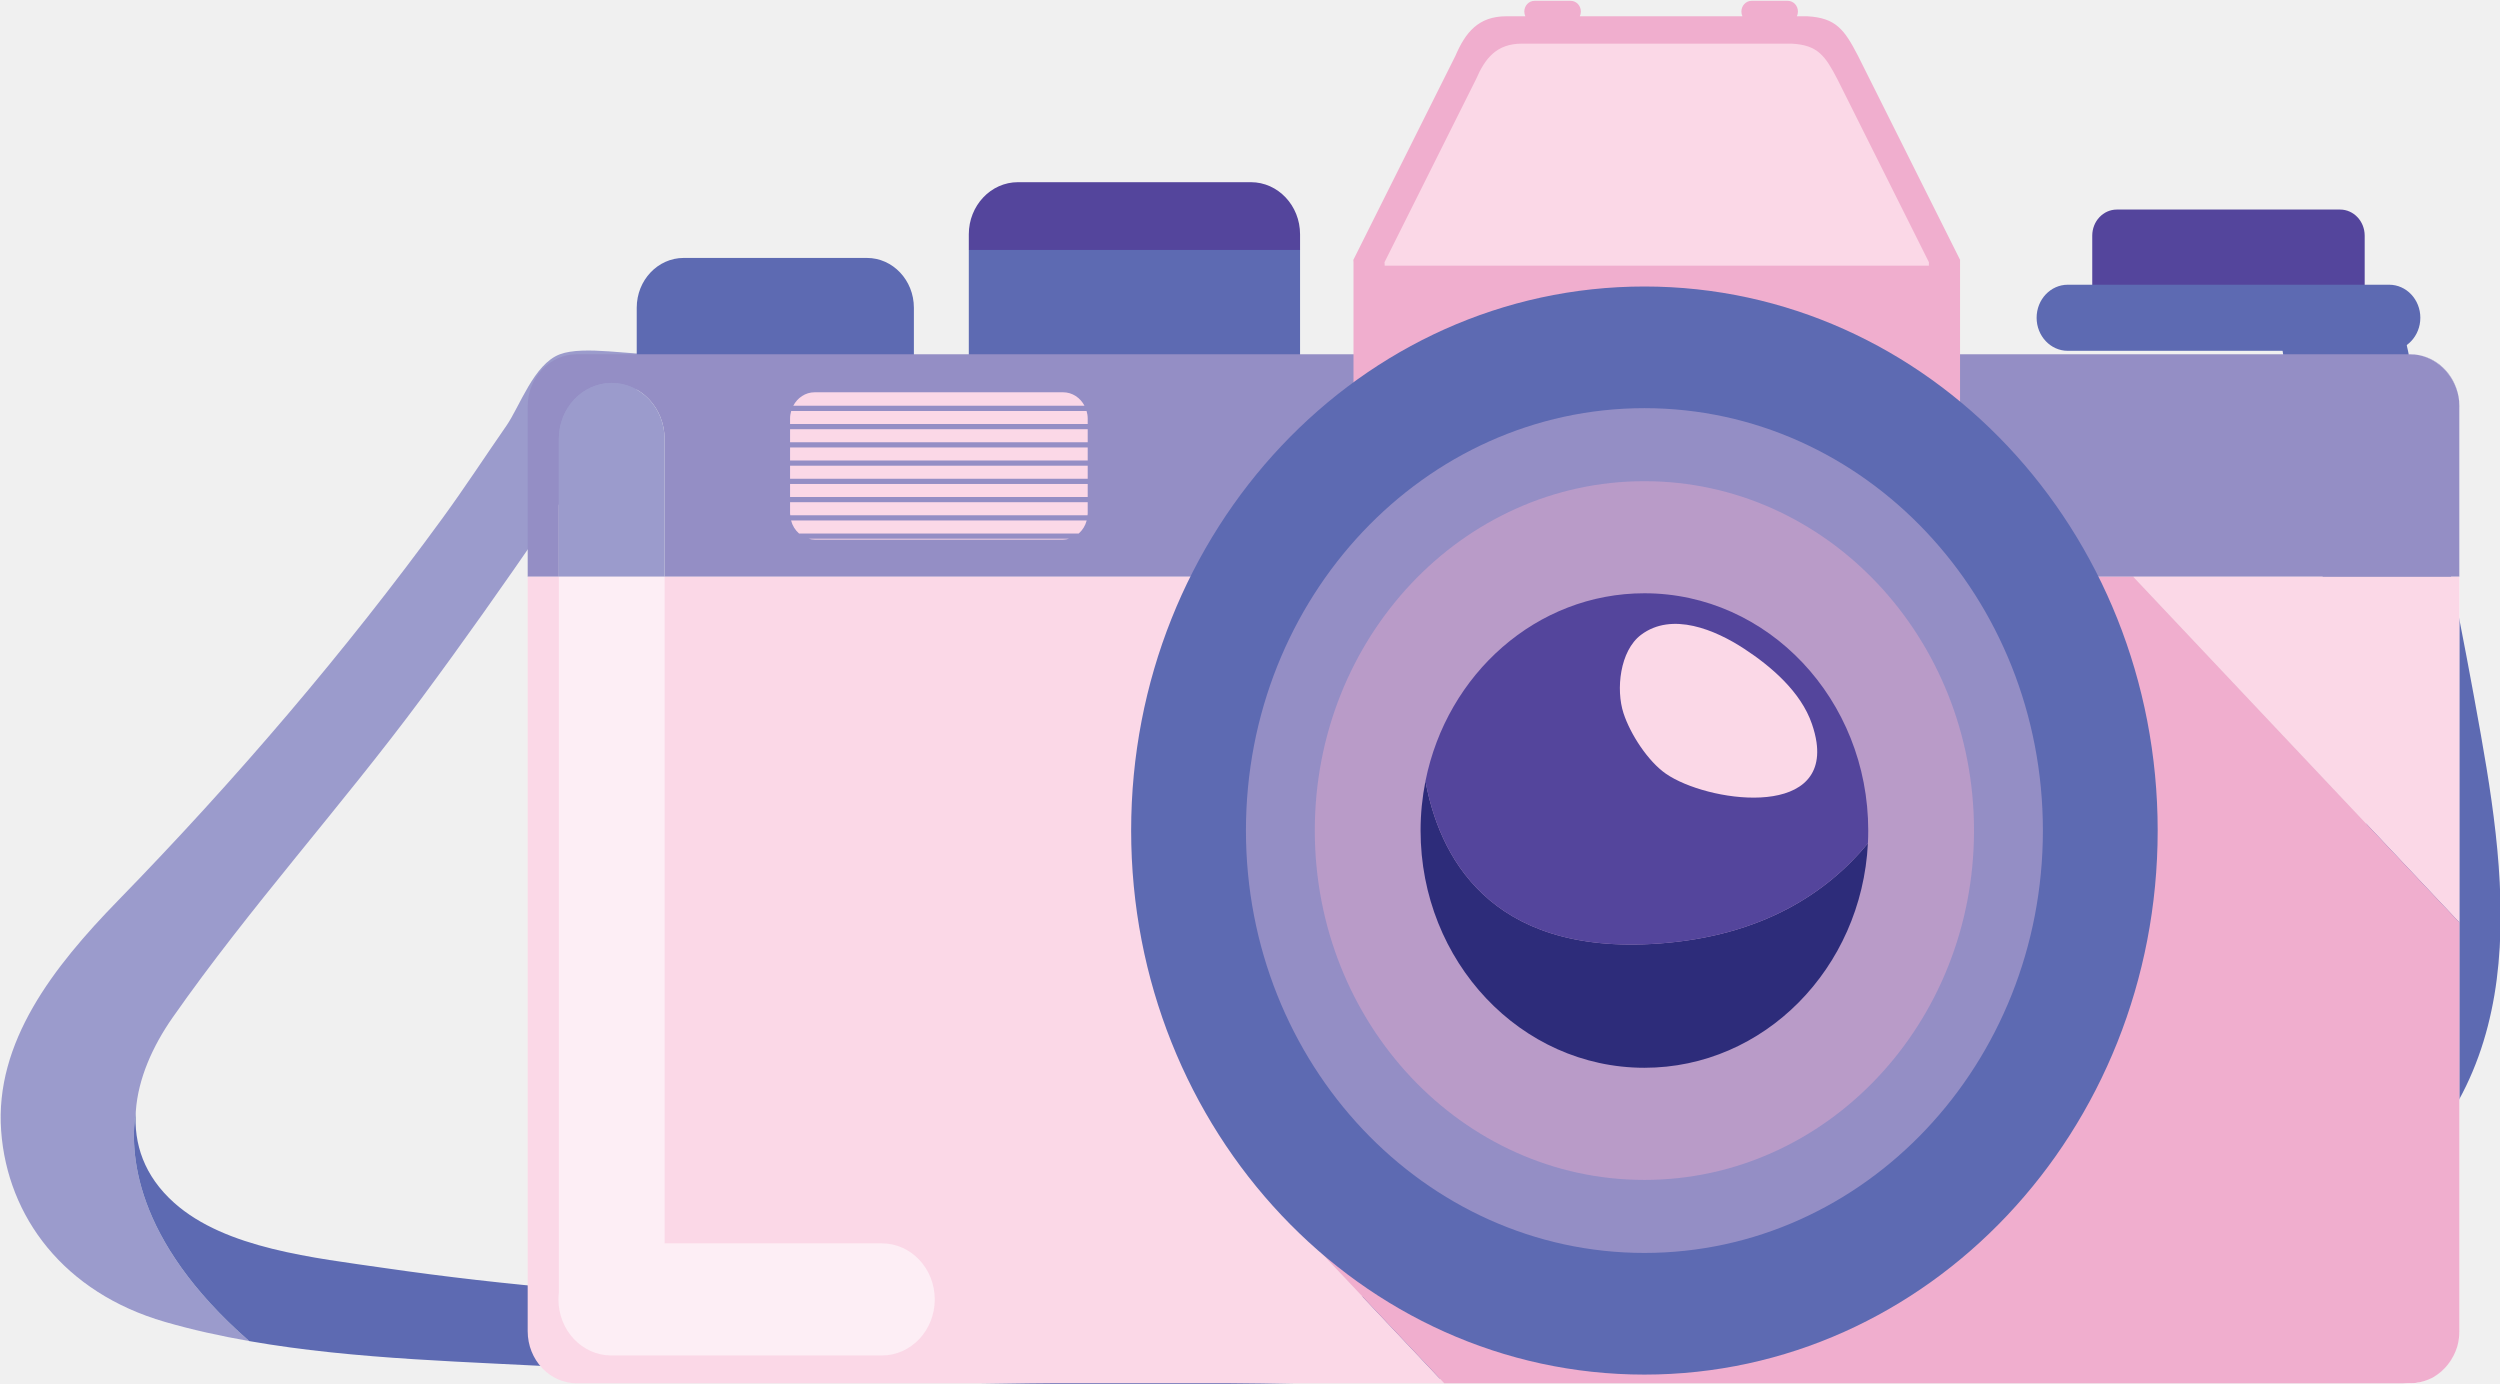
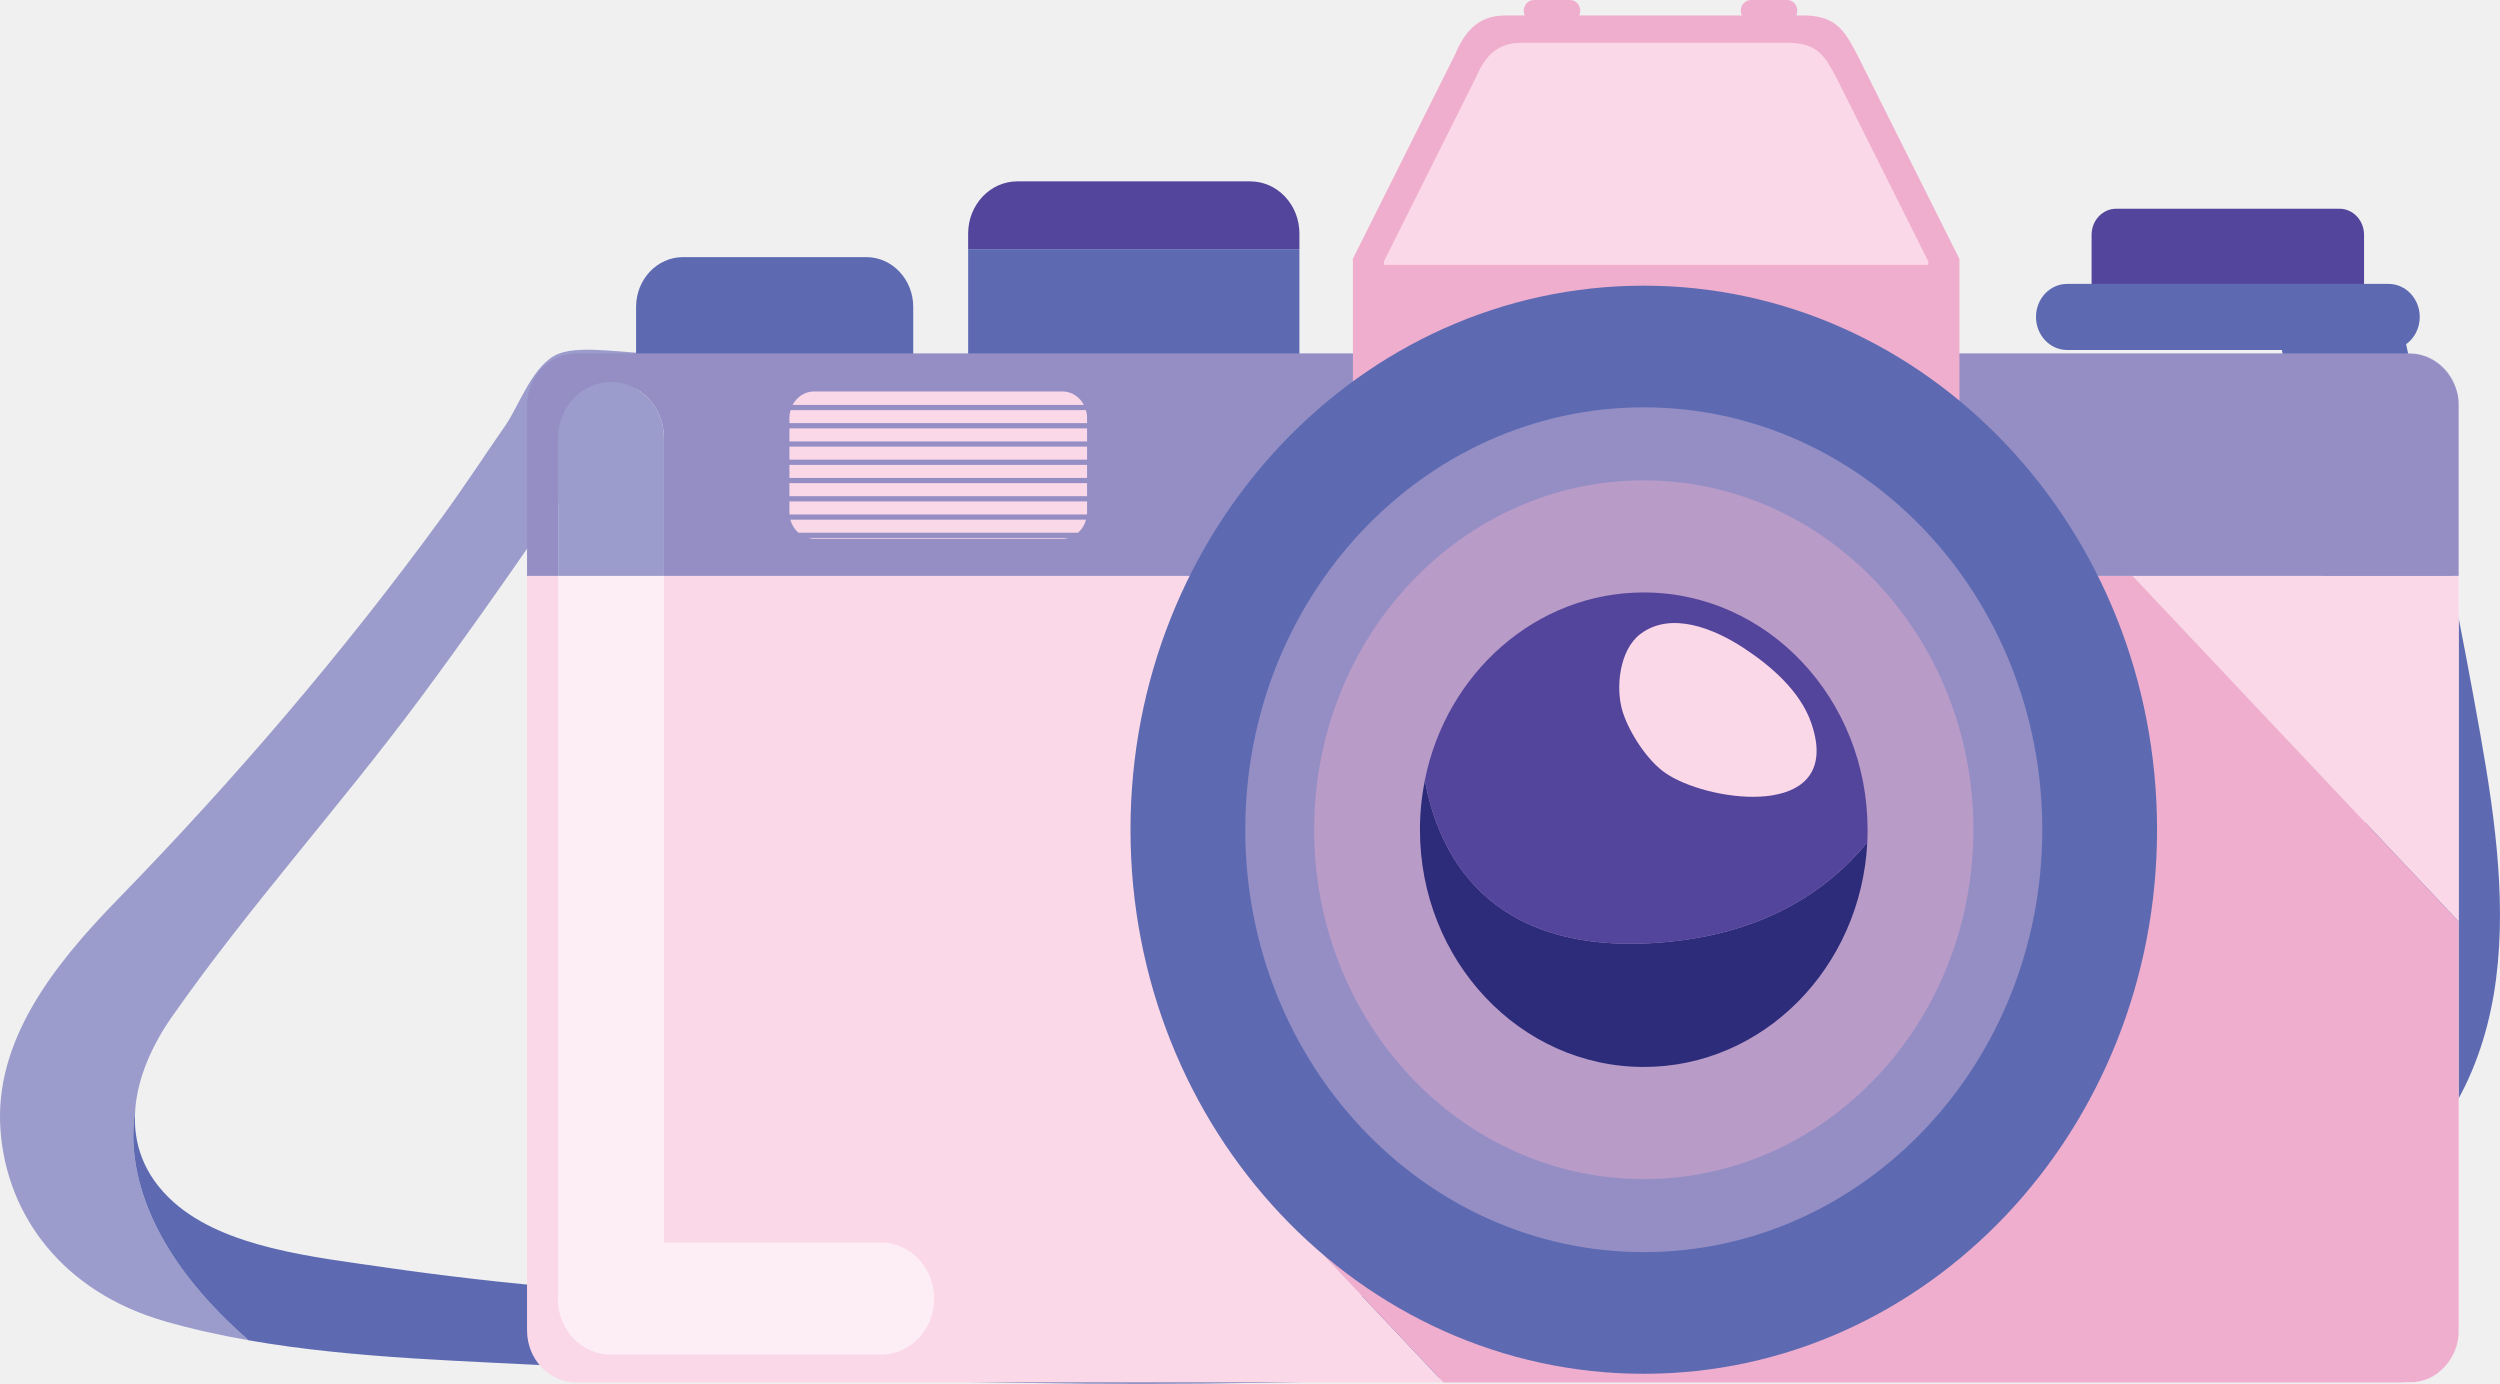
- <svg xmlns="http://www.w3.org/2000/svg" version="1.1" id="Layer_1" x="0px" y="0px" width="195.708px" height="108.294px" viewBox="0 0 195.708 108.294" enable-background="new 0 0 195.708 108.294" xml:space="preserve">
+ <svg xmlns="http://www.w3.org/2000/svg" version="1.1" id="Layer_1" x="0px" y="0px" width="170.968px" height="94.627px" viewBox="0.052 0.065 170.968 94.627" enable-background="new 0.052 0.065 170.968 94.627" xml:space="preserve">
  <g>
-     <path fill="#9B9BCC" d="M10.635,86.971c0.175-2.518,1.31-5.076,2.889-7.33c6.005-8.582,13.204-16.52,19.467-24.967   c6.549-8.832,12.61-17.91,18.727-26.957c-2.152,0.131-5.985-0.699-7.897,0.021c-2.032,0.768-3.125,4.078-4.189,5.607   c-1.656,2.385-3.237,4.813-4.953,7.168C27.029,51.01,18.492,61.002,9.212,70.527C4.19,75.684-0.42,81.582,0.091,88.541   c0.493,6.721,4.915,12.652,12.82,14.941c2.143,0.621,4.352,1.107,6.6,1.502C10.359,96.986,10.14,90.076,10.635,86.971z" />
-     <path fill="#5D6AB2" d="M194.22,57.572c-1.454-8.213-3.139-16.41-4.731-24.607c-0.403-2.08-0.66-4.189-1.153-6.258   c-0.006-0.021-0.01-0.043-0.016-0.063l-9.733,0.146c0.317,2.074,0.625,4.146,0.95,6.217c2.352,14.916,7.424,30.98,6.025,45.57   c-0.498,5.188-6.879,10.559-12.221,12.889c-5.743,2.504-11.954,4.24-18.178,5.688c-21.511,5.004-44.811,4-67.028,4.691   c-19.139,0.598-39.053,0.18-57.992-2.574c-5.56-0.809-12.483-1.52-16.501-5.105c-2.369-2.113-3.186-4.635-3.007-7.195   c-0.495,3.105-0.276,10.016,8.876,18.014c8.387,1.473,17.342,1.605,25.704,2.096c11.747,0.691,23.521,1.094,35.294,1.244   c24.347,0.313,48.764-0.584,72.828-3.84c10.612-1.434,21.898-3.551,30.521-9.258C198.091,85.811,196.599,71.006,194.22,57.572z" />
+     <path fill="#9B9BCC" d="M9.298,75.986c0.152-2.198,1.144-4.434,2.523-6.403c5.246-7.496,11.535-14.432,17.006-21.811   c5.722-7.716,11.017-15.646,16.361-23.55c-1.88,0.115-5.229-0.61-6.899,0.019c-1.775,0.671-2.73,3.563-3.659,4.898   c-1.447,2.083-2.828,4.205-4.327,6.262c-6.684,9.17-14.141,17.899-22.249,26.22c-4.387,4.505-8.414,9.658-7.968,15.738   c0.431,5.871,4.294,11.052,11.2,13.052c1.872,0.542,3.802,0.966,5.766,1.312C9.056,84.735,8.865,78.7,9.298,75.986z" />
+     <path fill="#5D6AB2" d="M169.678,50.303c-1.271-7.175-2.743-14.335-4.134-21.497c-0.352-1.816-0.576-3.659-1.007-5.467   c-0.004-0.019-0.008-0.037-0.014-0.055l-8.504,0.127c0.278,1.812,0.546,3.622,0.831,5.431c2.055,13.031,6.485,27.063,5.263,39.81   c-0.435,4.532-6.009,9.226-10.677,11.26c-5.016,2.188-10.442,3.704-15.88,4.97c-18.792,4.372-39.146,3.494-58.555,4.098   c-16.72,0.522-34.117,0.157-50.662-2.248c-4.857-0.708-10.905-1.328-14.416-4.459c-2.069-1.847-2.783-4.05-2.626-6.287   c-0.433,2.714-0.242,8.75,7.754,15.737c7.327,1.287,15.15,1.402,22.455,1.831c10.262,0.604,20.548,0.955,30.833,1.087   c21.27,0.273,42.601-0.511,63.623-3.354c9.271-1.252,19.13-3.103,26.663-8.087C173.059,74.973,171.756,62.04,169.678,50.303z" />
    <g>
-       <path fill="#54459C" d="M101.773,18.344c0-2.254-1.725-4.082-3.852-4.082H79.692c-2.126,0-3.851,1.828-3.851,4.082v1.225h25.932    V18.344z" />
-       <path fill="#5D6AB2" d="M75.841,19.568v8.436c0,2.256,1.725,4.082,3.851,4.082h18.229c2.127,0,3.852-1.826,3.852-4.082v-8.436    H75.841z" />
-       <path fill="#5D6AB2" d="M71.542,28.246c0,2.152-1.647,3.898-3.677,3.898H53.523c-2.03,0-3.678-1.746-3.678-3.898V24.09    c0-2.152,1.647-3.898,3.678-3.898h14.342c2.029,0,3.677,1.746,3.677,3.898V28.246z" />
-       <path fill="#948EC5" d="M192.46,31.033c-0.354-1.748-1.733-3.092-3.44-3.283c-0.112-0.01-0.225-0.018-0.339-0.018h-0.191H45.16    c-2.127,0-3.851,1.828-3.851,4.082V45.15h2.438V34.365c0-2.422,1.854-4.387,4.141-4.387c2.286,0,4.14,1.965,4.14,4.387V45.15    h132.626h7.879V31.814C192.533,31.547,192.506,31.285,192.46,31.033z" />
-       <path fill="#FBD8E7" d="M147.798,45.15H41.309v59.057c0,2.254,1.724,4.082,3.851,4.082h67.896l-12.41-13.156L147.798,45.15z" />
-       <polygon fill="#FBD8E7" points="192.533,45.15 184.654,45.15 166.999,45.15 192.533,72.217   " />
-       <path fill="#F0AECE" d="M188.681,108.289c0.663,0,1.288-0.18,1.832-0.492c0.872-0.514,1.541-1.365,1.849-2.389    c0.11-0.379,0.171-0.783,0.171-1.201v-31.99L166.999,45.15h-19.2l-47.152,49.982l12.41,13.156h75.065H188.681z" />
-       <path fill="#948EC5" d="M192.46,31.033c-0.324-1.766-1.72-3.123-3.44-3.283C190.727,27.941,192.107,29.285,192.46,31.033z" />
-       <path fill="#FBD8E7" d="M190.513,107.797c0.879-0.504,1.55-1.359,1.849-2.389C192.054,106.432,191.385,107.283,190.513,107.797z" />
-       <path fill="#FFFFFF" d="M189.02,27.75c-0.138-0.016-0.278-0.023-0.42-0.023c-0.037,0-0.074,0.004-0.11,0.006h0.191    C188.795,27.732,188.908,27.74,189.02,27.75z" />
-       <path fill="#FFFFFF" d="M192.548,31.91c0-0.301-0.031-0.594-0.088-0.877c0.046,0.252,0.072,0.514,0.072,0.781V45.15v59.057    c0,0.418-0.061,0.822-0.171,1.201c0.12-0.4,0.187-0.826,0.187-1.27V31.91z" />
-       <path fill="#FFFFFF" d="M188.122,108.289c0.157,0.02,0.316,0.033,0.479,0.033c0.694,0,1.347-0.191,1.913-0.525    c-0.544,0.313-1.169,0.492-1.832,0.492H188.122z" />
-       <path fill="#54459C" d="M185.115,23.805c0,1.127-0.861,2.041-1.926,2.041h-17.475c-1.064,0-1.926-0.914-1.926-2.041v-5.357    c0-1.129,0.861-2.043,1.926-2.043h17.475c1.064,0,1.926,0.914,1.926,2.043V23.805z" />
-       <path fill="#5D6AB2" d="M189.472,24.875c0,1.428-1.094,2.588-2.439,2.588h-25.161c-1.348,0-2.439-1.16-2.439-2.588l0,0    c0-1.428,1.092-2.586,2.439-2.586h25.161C188.378,22.289,189.472,23.447,189.472,24.875L189.472,24.875z" />
+       <path fill="#54459C" d="M88.916,16.034c0-1.97-1.507-3.566-3.365-3.566H69.625c-1.857,0-3.364,1.597-3.364,3.566v1.069h22.654    V16.034z" />
+       <path fill="#5D6AB2" d="M66.261,17.103v7.369c0,1.971,1.507,3.566,3.364,3.566h15.925c1.858,0,3.365-1.595,3.365-3.566v-7.369    H66.261z" />
+       <path fill="#5D6AB2" d="M62.506,24.684c0,1.88-1.438,3.405-3.212,3.405H46.764c-1.773,0-3.212-1.525-3.212-3.405v-3.631    c0-1.88,1.438-3.405,3.212-3.405h12.529c1.773,0,3.212,1.525,3.212,3.405V24.684z" />
+       <path fill="#948EC5" d="M168.14,27.119c-0.309-1.527-1.514-2.701-3.005-2.868c-0.098-0.009-0.195-0.016-0.296-0.016h-0.167H39.459    c-1.858,0-3.364,1.597-3.364,3.566v11.65h2.13v-9.422c0-2.116,1.62-3.832,3.617-3.832c1.997,0,3.617,1.716,3.617,3.832v9.422    h115.862h6.884v-11.65C168.205,27.568,168.18,27.339,168.14,27.119z" />
+       <path fill="#FBD8E7" d="M129.124,39.451H36.095v51.592c0,1.97,1.506,3.567,3.364,3.567h59.314L87.931,83.117L129.124,39.451z" />
+       <polygon fill="#FBD8E7" points="168.205,39.451 161.321,39.451 145.897,39.451 168.205,63.097   " />
+       <path fill="#F0AECE" d="M164.839,94.611c0.579,0,1.125-0.158,1.601-0.431c0.762-0.448,1.346-1.192,1.614-2.087    c0.097-0.331,0.15-0.684,0.15-1.05V63.097l-22.308-23.646h-16.772L87.932,83.116l10.842,11.493h65.576h0.489V94.611z" />
+       <path fill="#948EC5" d="M168.14,27.119c-0.282-1.543-1.503-2.728-3.005-2.868C166.626,24.417,167.833,25.592,168.14,27.119z" />
+       <path fill="#FBD8E7" d="M166.44,94.18c0.768-0.44,1.354-1.188,1.614-2.087C167.786,92.988,167.202,93.732,166.44,94.18z" />
+       <path fill="#FFFFFF" d="M165.135,24.25c-0.121-0.014-0.243-0.02-0.367-0.02c-0.032,0-0.065,0.004-0.096,0.005h0.167    C164.94,24.235,165.038,24.242,165.135,24.25z" />
+       <path fill="#FFFFFF" d="M168.216,27.885c0-0.263-0.026-0.519-0.076-0.766c0.04,0.22,0.063,0.449,0.063,0.683v11.65v51.592    c0,0.366-0.053,0.719-0.148,1.05c0.104-0.35,0.162-0.722,0.162-1.109V27.885z" />
+       <path fill="#FFFFFF" d="M164.35,94.611c0.137,0.017,0.277,0.028,0.419,0.028c0.607,0,1.177-0.167,1.672-0.459    c-0.476,0.273-1.021,0.431-1.601,0.431H164.35z" />
+       <path fill="#54459C" d="M161.723,20.805c0,0.984-0.751,1.783-1.682,1.783h-15.267c-0.93,0-1.684-0.798-1.684-1.783v-4.681    c0-0.986,0.753-1.785,1.684-1.785h15.267c0.929,0,1.682,0.799,1.682,1.785V20.805z" />
+       <path fill="#5D6AB2" d="M165.531,21.739c0,1.248-0.957,2.261-2.131,2.261h-21.981c-1.178,0-2.131-1.013-2.131-2.261l0,0    c0-1.248,0.954-2.259,2.131-2.259H163.4C164.574,19.48,165.531,20.491,165.531,21.739L165.531,21.739z" />
      <g>
-         <path fill="#FBD8E7" d="M61.849,39.316v0.885c0,0.047,0.011,0.09,0.014,0.135h23.273c0.002-0.045,0.013-0.088,0.013-0.135v-0.885     H61.849z" />
-         <path fill="#FBD8E7" d="M61.928,40.744c0.104,0.406,0.325,0.76,0.623,1.021h21.895c0.299-0.262,0.519-0.615,0.624-1.021H61.928z" />
-         <path fill="#FBD8E7" d="M61.849,32.75v0.441h23.3V32.75c0-0.203-0.036-0.395-0.089-0.578H61.937     C61.885,32.355,61.849,32.547,61.849,32.75z" />
-         <path fill="#FBD8E7" d="M63.306,42.174c0.15,0.039,0.306,0.066,0.469,0.066h19.448c0.163,0,0.317-0.027,0.47-0.066H63.306z" />
-         <path fill="#FBD8E7" d="M84.899,31.764c-0.329-0.625-0.951-1.055-1.676-1.055H63.775c-0.725,0-1.348,0.43-1.676,1.055H84.899z" />
-         <rect x="61.849" y="33.6" fill="#FBD8E7" width="23.3" height="1.021" />
-         <rect x="61.849" y="37.887" fill="#FBD8E7" width="23.3" height="1.02" />
-         <rect x="61.849" y="35.029" fill="#FBD8E7" width="23.3" height="1.02" />
-         <rect x="61.849" y="36.457" fill="#FBD8E7" width="23.3" height="1.021" />
+         <path fill="#FBD8E7" d="M54.039,34.354v0.774c0,0.041,0.009,0.078,0.012,0.118h20.332c0.002-0.04,0.011-0.077,0.011-0.118v-0.774     H54.039z" />
+         <path fill="#FBD8E7" d="M54.107,35.603c0.09,0.354,0.284,0.664,0.544,0.892h19.127c0.262-0.229,0.453-0.537,0.545-0.892H54.107z" />
+         <path fill="#FBD8E7" d="M54.039,28.619v0.385h20.354v-0.385c0-0.177-0.032-0.345-0.078-0.505H54.115     C54.07,28.274,54.039,28.441,54.039,28.619z" />
+         <path fill="#FBD8E7" d="M55.311,36.851c0.131,0.034,0.267,0.058,0.41,0.058h16.99c0.143,0,0.277-0.023,0.41-0.058H55.311z" />
+         <path fill="#FBD8E7" d="M74.175,27.757c-0.288-0.546-0.831-0.922-1.464-0.922h-16.99c-0.633,0-1.178,0.376-1.464,0.922H74.175z" />
+         <rect x="54.039" y="29.361" fill="#FBD8E7" width="20.354" height="0.893" />
+         <rect x="54.039" y="33.106" fill="#FBD8E7" width="20.354" height="0.891" />
+         <rect x="54.039" y="30.609" fill="#FBD8E7" width="20.354" height="0.891" />
+         <rect x="54.039" y="31.857" fill="#FBD8E7" width="20.354" height="0.892" />
      </g>
-       <path fill="#9B9BCC" d="M47.888,29.979c-2.287,0-4.141,1.965-4.141,4.387V45.15h8.28V34.365    C52.028,31.943,50.174,29.979,47.888,29.979z" />
-       <path fill="#FDEEF5" d="M69.033,97.334H52.028V45.15h-8.28v56.051c-0.019,0.172-0.031,0.344-0.031,0.521    c0,2.422,1.854,4.389,4.141,4.389h0.023c0.003,0,0.005,0,0.008,0s0.005,0,0.008,0h21.137c2.287,0,4.142-1.967,4.142-4.389    C73.174,99.299,71.32,97.334,69.033,97.334z" />
-       <path fill="#F0AECE" d="M145.458,4.385c-1.065-2.057-1.724-2.992-3.992-3.111h-0.8c0.052-0.109,0.083-0.234,0.083-0.367    c0-0.463-0.356-0.842-0.794-0.842h-2.84c-0.439,0-0.794,0.379-0.794,0.842c0,0.133,0.03,0.258,0.082,0.367h-12.73    c0.051-0.109,0.083-0.234,0.083-0.367c0-0.463-0.354-0.842-0.794-0.842h-2.84c-0.438,0-0.795,0.379-0.795,0.842    c0,0.133,0.031,0.258,0.082,0.367h-1.49c-2.205,0-3.213,1.291-3.991,3.111l-7.984,15.961c0,0.064,0.007,0.127,0.013,0.191v22.477    h47.482V20.404c0-0.02,0.003-0.039,0.003-0.059L145.458,4.385z" />
-       <path fill="#FBD8E7" d="M108.395,20.799H151v-0.217c0.002-0.018,0.004-0.035,0.004-0.051l-7.165-14.324    c-0.955-1.844-1.545-2.686-3.58-2.789h-21.131c-1.977,0-2.881,1.16-3.581,2.789l-7.164,14.324c0,0.057,0.008,0.113,0.013,0.17    V20.799z" />
+       <path fill="#9B9BCC" d="M41.842,26.198c-1.998,0-3.617,1.716-3.617,3.833v9.42h7.233v-9.422    C45.458,27.914,43.838,26.198,41.842,26.198z" />
+       <path fill="#FDEEF5" d="M60.314,85.04H45.458V39.451h-7.233v48.967c-0.017,0.15-0.027,0.3-0.027,0.454    c0,2.116,1.62,3.834,3.618,3.834h0.02c0.003,0,0.004,0,0.007,0c0.002,0,0.004,0,0.007,0h18.466c1.997,0,3.618-1.718,3.618-3.834    C63.932,86.756,62.312,85.04,60.314,85.04z" />
+       <path fill="#F0AECE" d="M127.079,3.839c-0.93-1.797-1.505-2.614-3.487-2.718h-0.698c0.046-0.095,0.072-0.205,0.072-0.321    c0-0.404-0.311-0.735-0.693-0.735h-2.481c-0.384,0-0.694,0.331-0.694,0.735c0,0.116,0.027,0.226,0.072,0.321h-11.121    c0.045-0.095,0.073-0.205,0.073-0.321c0-0.404-0.31-0.735-0.694-0.735h-2.481c-0.382,0-0.694,0.331-0.694,0.735    c0,0.116,0.027,0.226,0.071,0.321h-1.302c-1.926,0-2.806,1.128-3.485,2.718L92.56,17.783c0,0.056,0.006,0.111,0.012,0.167v19.636    h41.48V17.833c0-0.018,0.003-0.034,0.003-0.051L127.079,3.839z" />
+       <path fill="#FBD8E7" d="M94.701,18.178h37.221v-0.189c0.002-0.016,0.003-0.031,0.003-0.045l-6.26-12.513    c-0.834-1.611-1.35-2.347-3.127-2.437h-18.461c-1.727,0-2.517,1.013-3.127,2.437l-6.259,12.513c0,0.05,0.006,0.099,0.011,0.149    L94.701,18.178L94.701,18.178z" />
      <g>
-         <ellipse fill="#5D6AB2" cx="128.73" cy="65.018" rx="40.18" ry="42.59" />
-         <ellipse fill="#948EC5" cx="128.73" cy="65.018" rx="31.194" ry="33.066" />
-         <ellipse opacity="0.4" fill="#F0AECE" cx="128.729" cy="65.018" rx="25.803" ry="27.35" />
-         <path fill="#2D2C7A" d="M129.886,73.861c-13.482,0.99-17.273-7.104-18.296-12.715c-0.249,1.25-0.383,2.543-0.383,3.871     c0,10.258,7.845,18.572,17.523,18.572c9.358,0,17.001-7.775,17.496-17.568C143.034,69.893,137.957,73.271,129.886,73.861z" />
-         <path fill="#54459C" d="M129.886,73.861c8.07-0.59,13.147-3.969,16.341-7.84c0.017-0.332,0.025-0.666,0.025-1.004     c0-10.258-7.845-18.574-17.521-18.574c-8.427,0-15.46,6.305-17.141,14.703C112.613,66.758,116.404,74.852,129.886,73.861z" />
-         <path fill="#FBD8E7" d="M142.201,58.096c0.873,6.049-8.603,4.674-11.781,2.48c-1.402-0.969-2.791-3.094-3.329-4.75     c-0.599-1.84-0.29-4.871,1.371-6.127c2.431-1.834,5.831-0.383,8.072,1.084c2.094,1.369,4.446,3.365,5.311,5.895     C142.021,57.189,142.137,57.662,142.201,58.096z" />
+         <ellipse fill="#5D6AB2" cx="112.465" cy="56.808" rx="35.102" ry="37.207" />
+         <ellipse fill="#948EC5" cx="112.465" cy="56.808" rx="27.252" ry="28.886" />
+         <ellipse opacity="0.4" fill="#F0AECE" enable-background="new    " cx="112.464" cy="56.808" rx="22.542" ry="23.893" />
+         <path fill="#2D2C7A" d="M113.475,64.533c-11.777,0.866-15.089-6.206-15.982-11.107c-0.218,1.092-0.335,2.221-0.335,3.381     c0,8.961,6.854,16.224,15.308,16.224c8.176,0,14.853-6.791,15.284-15.347C124.961,61.067,120.527,64.018,113.475,64.533z" />
+         <path fill="#54459C" d="M113.475,64.533c7.05-0.515,11.486-3.466,14.275-6.849c0.016-0.29,0.022-0.581,0.022-0.877     c0-8.962-6.854-16.226-15.307-16.226c-7.362,0-13.506,5.508-14.974,12.845C98.386,58.329,101.698,65.399,113.475,64.533z" />
+         <path fill="#FBD8E7" d="M124.235,50.761c0.761,5.284-7.517,4.083-10.292,2.167c-1.226-0.847-2.439-2.704-2.909-4.15     c-0.522-1.608-0.253-4.256,1.197-5.354c2.124-1.602,5.096-0.334,7.052,0.948c1.83,1.196,3.884,2.939,4.641,5.15     C124.077,49.968,124.178,50.382,124.235,50.761z" />
      </g>
    </g>
  </g>
</svg>
